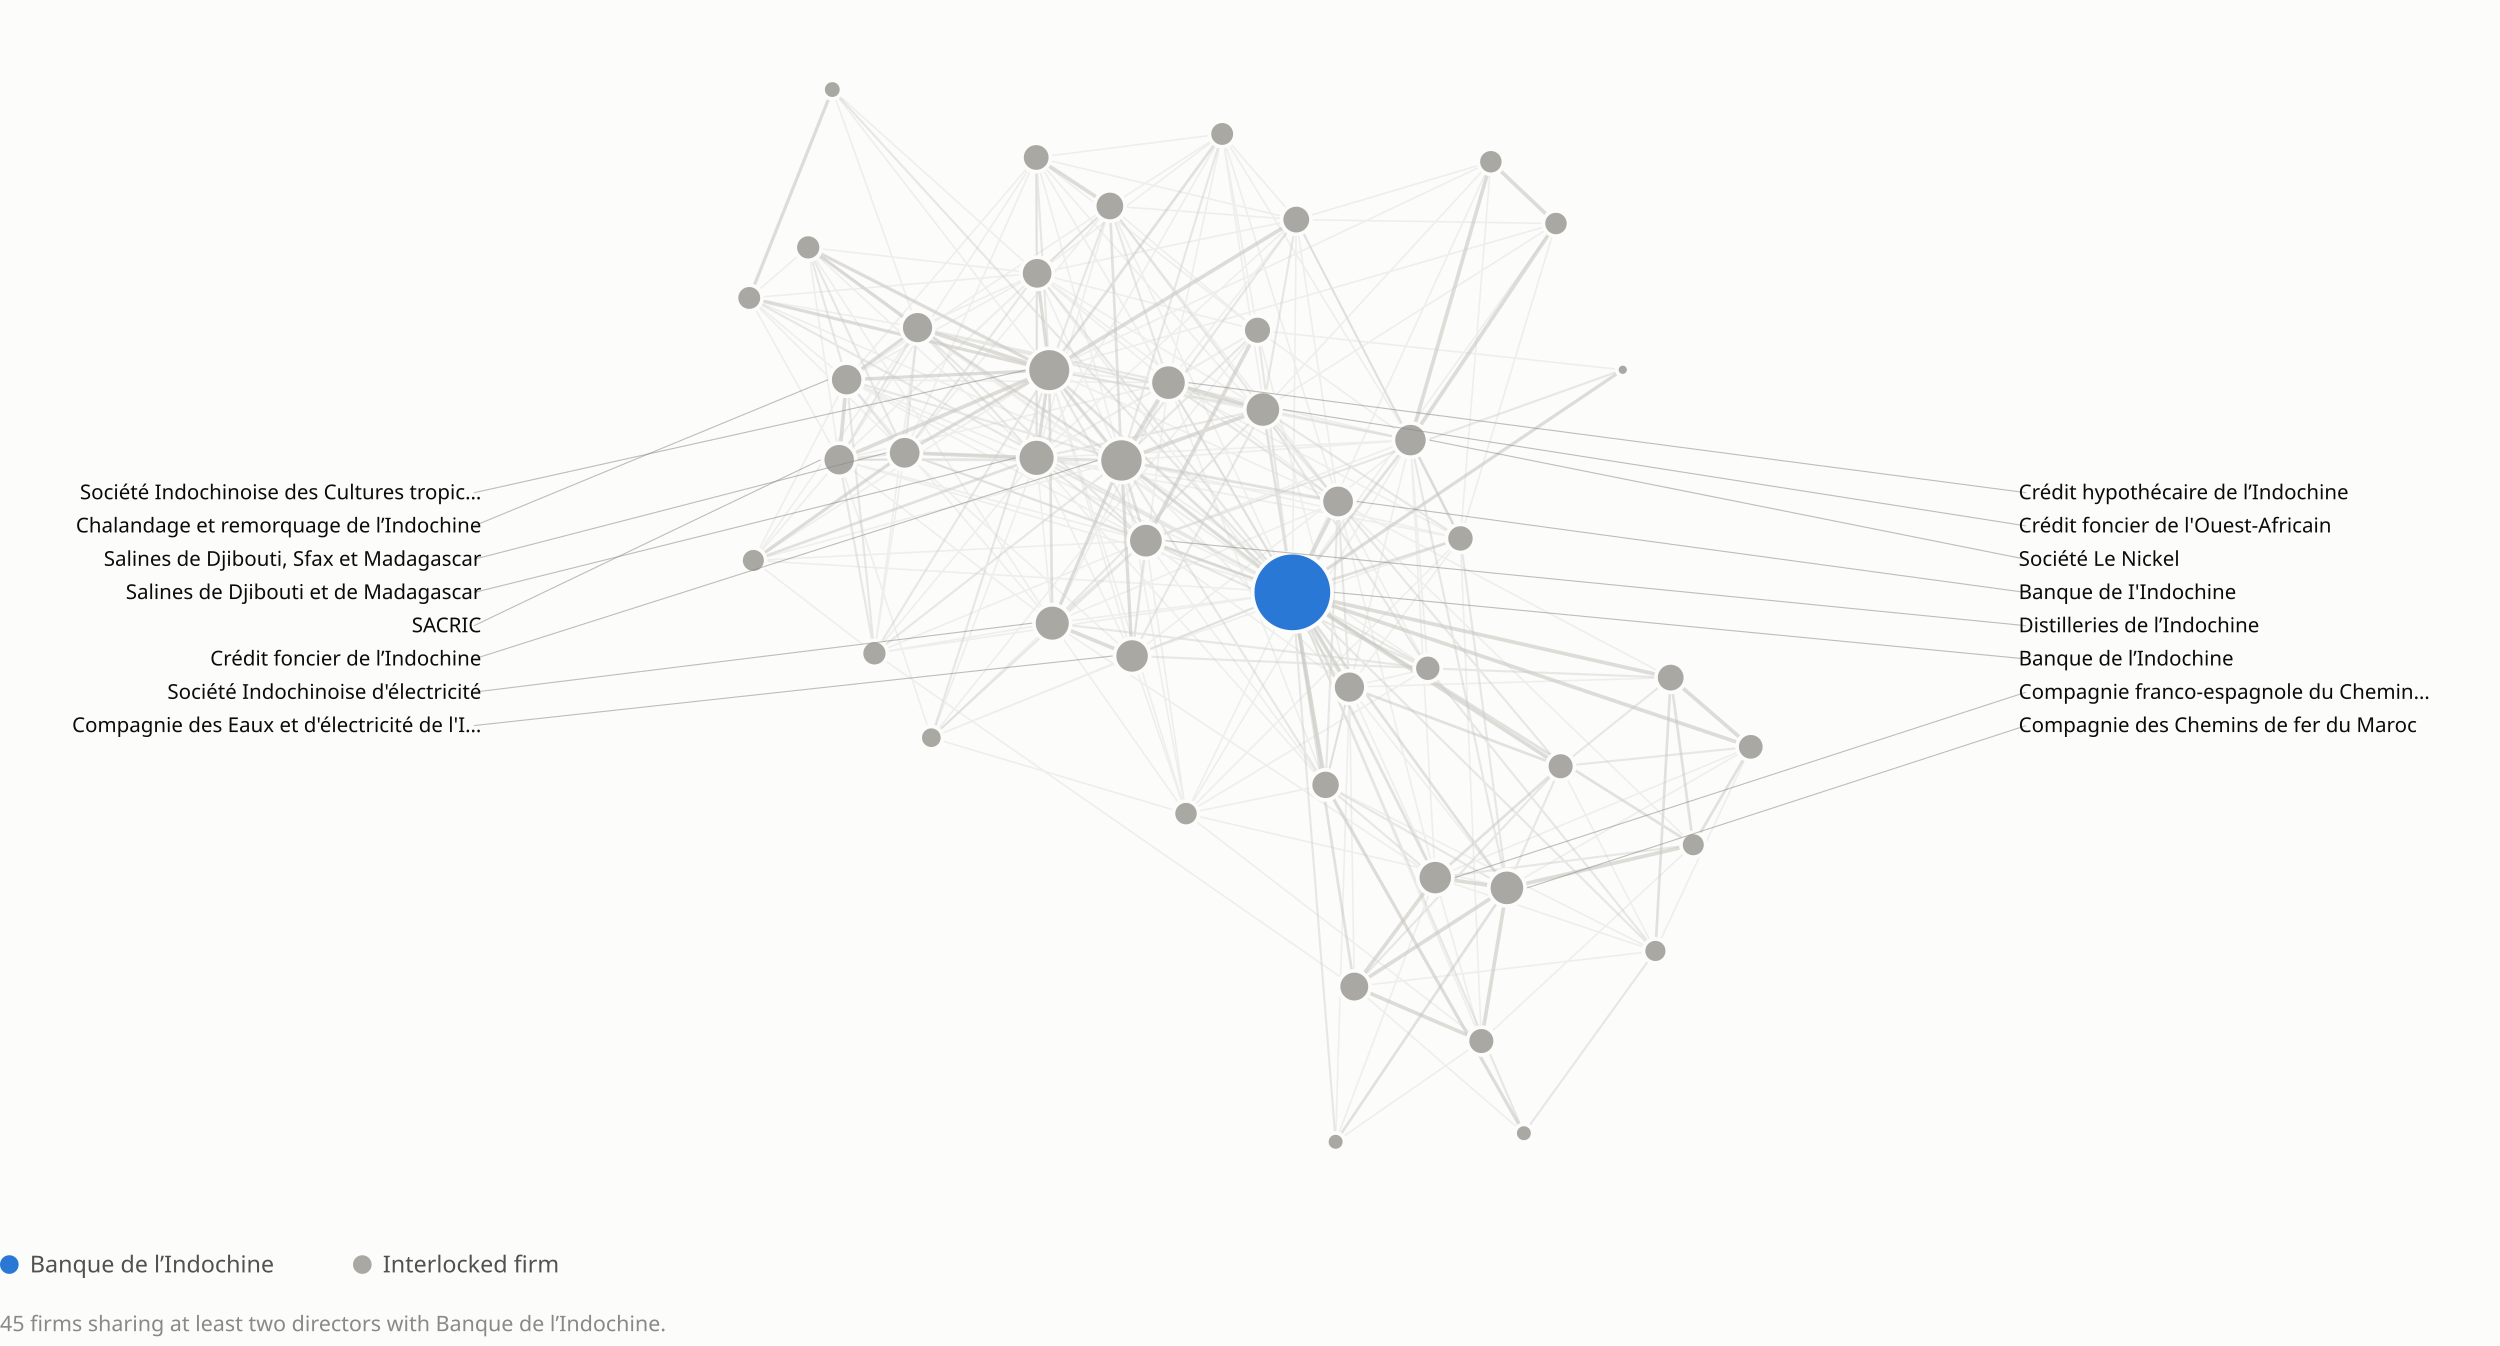
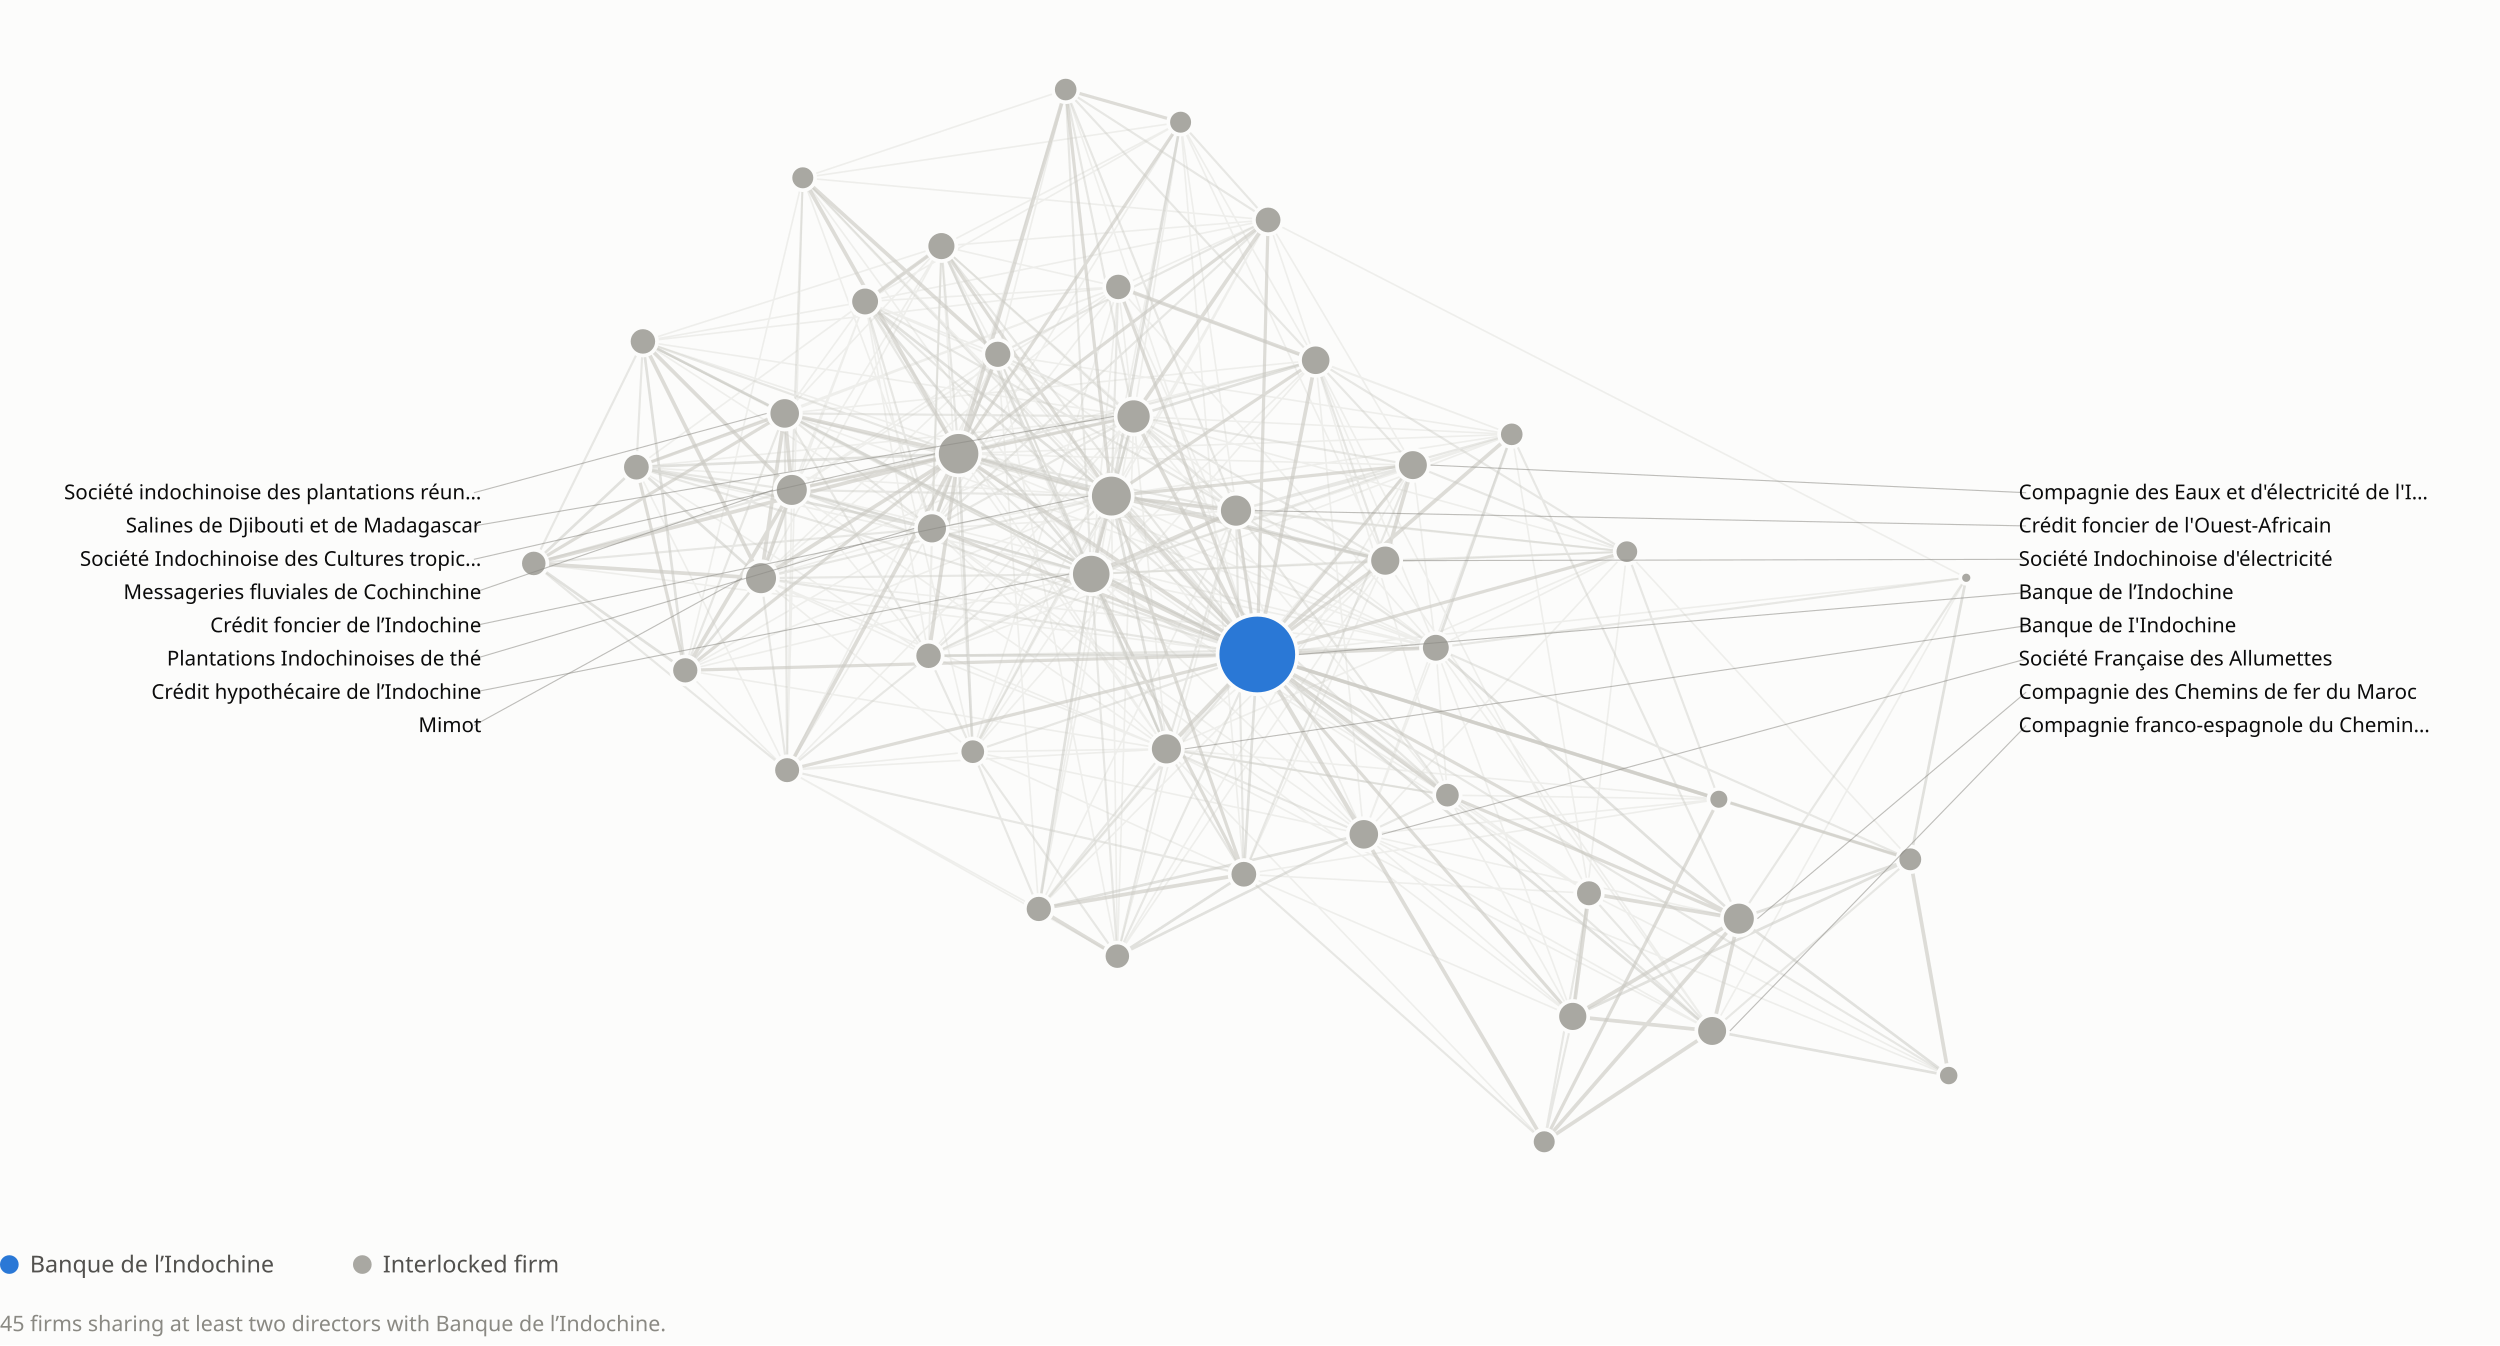
<svg xmlns="http://www.w3.org/2000/svg" viewBox="0 0 1340 721" width="1340" height="721" role="img" aria-label="Interlock neighbourhood of Banque de l’Indochine">
  <rect width="1340" height="721" fill="#fcfcfb" />
  <g stroke="#c9c8c2" fill="none">
-     <path d="M756.0 235.9L799.1 86.7M756.0 235.9L834.0 119.8M807.7 475.9L769.3 470.4M807.7 475.9L794.0 558.0M807.7 475.9L725.9 528.8M807.7 475.9L907.6 452.8M555.6 245.4L484.9 242.7M491.8 175.6L562.4 198.4M895.5 363.2L938.4 400.3M895.5 363.2L692.7 317.5M723.3 368.3L692.7 317.5M626.3 205.1L601.1 246.8M626.3 205.1L676.9 219.5M606.8 351.6L564.0 334.0M710.5 420.7L692.7 317.5M562.4 198.4L694.8 117.7M562.4 198.4L449.8 246.4M453.8 203.5L449.8 246.4M555.4 84.4L594.9 110.4M836.5 410.7L692.7 317.5M725.9 528.8L769.3 470.4M725.9 528.8L794.0 558.0M614.2 289.8L674.0 177.0M601.1 246.8L676.9 219.5M717.2 268.8L692.7 317.5M692.7 317.5L938.4 400.3M834.0 119.8L799.1 86.7" stroke-width="2.00" stroke-opacity="0.620" />
-     <path d="M756.0 235.9L782.8 288.6M756.0 235.9L692.7 317.5M887.3 509.7L895.5 363.2M403.8 300.4L555.6 245.4M807.7 475.9L715.9 612.0M807.7 475.9L692.7 317.5M491.8 175.6L601.1 246.8M895.5 363.2L907.6 452.8M723.3 368.3L836.5 410.7M562.4 198.4L692.7 317.5M562.4 198.4L564.0 334.0M562.4 198.4L655.1 71.8M836.5 410.7L769.3 470.4M725.9 528.8L692.7 317.5M769.3 470.4L692.7 317.5M614.2 289.8L692.7 317.5M614.2 289.8L601.1 246.8M601.1 246.8L594.9 110.4M601.1 246.8L717.2 268.8M782.8 288.6L692.7 317.5M692.7 317.5L907.6 452.8M938.4 400.3L907.6 452.8" stroke-width="1.44" stroke-opacity="0.520" />
-     <path d="M756.0 235.9L807.7 475.9M756.0 235.9L676.9 219.5M756.0 235.9L694.8 117.7M887.3 509.7L692.7 317.5M887.3 509.7L816.8 607.4M887.3 509.7L765.3 358.2M807.7 475.9L710.5 420.7M807.7 475.9L836.5 410.7M807.7 475.9L782.8 288.6M555.6 245.4L692.7 317.5M555.6 245.4L601.1 246.8M555.6 245.4L614.2 289.8M555.6 245.4L491.8 175.6M555.6 245.4L676.9 219.5M555.6 245.4L555.9 146.5M491.8 175.6L614.2 289.8M491.8 175.6L449.8 246.4M491.8 175.6L484.9 242.7M491.8 175.6L676.9 219.5M491.8 175.6L626.3 205.1M895.5 363.2L765.3 358.2M895.5 363.2L836.5 410.7M723.3 368.3L710.5 420.7M723.3 368.3L717.2 268.8M446.1 48.0L692.7 317.5M816.8 607.4L692.7 317.5M626.3 205.1L692.7 317.5M626.3 205.1L594.9 110.4M626.3 205.1L717.2 268.8M606.8 351.6L692.7 317.5M606.8 351.6L614.2 289.8M606.8 351.6L765.3 358.2M606.8 351.6L676.9 219.5M765.3 358.2L692.7 317.5M765.3 358.2L676.9 219.5M765.3 358.2L614.2 289.8M765.3 358.2L564.0 334.0M715.9 612.0L692.7 317.5M433.2 132.6L453.8 203.5M433.2 132.6L484.9 242.7M869.8 198.2L614.2 289.8M710.5 420.7L717.2 268.8M710.5 420.7L769.3 470.4M710.5 420.7L601.1 246.8M484.9 242.7L692.7 317.5M484.9 242.7L453.8 203.5M484.9 242.7L449.8 246.4M484.9 242.7L555.9 146.5M562.4 198.4L468.7 350.2M562.4 198.4L614.2 289.8M562.4 198.4L499.2 395.4M562.4 198.4L676.9 219.5M562.4 198.4L555.4 84.4M562.4 198.4L594.9 110.4M453.8 203.5L468.7 350.2M453.8 203.5L601.1 246.8M555.4 84.4L555.9 146.5M836.5 410.7L725.9 528.8M836.5 410.7L717.2 268.8M836.5 410.7L938.4 400.3M769.3 470.4L907.6 452.8M614.2 289.8L499.2 395.4M614.2 289.8L564.0 334.0M601.1 246.8L468.7 350.2M601.1 246.8L449.8 246.4M601.1 246.8L674.0 177.0M601.1 246.8L694.8 117.7M601.1 246.8L655.1 71.8M782.8 288.6L676.9 219.5M717.2 268.8L676.9 219.5M694.8 117.7L676.9 219.5M555.9 146.5L692.7 317.5M555.9 146.5L594.9 110.4M692.7 317.5L401.6 159.7M692.7 317.5L676.9 219.5M692.7 317.5L674.0 177.0M594.9 110.4L676.9 219.5M564.0 334.0L676.9 219.5M468.7 350.2L449.8 246.4" stroke-width="1.16" stroke-opacity="0.400" />
-     <path d="M756.0 235.9L769.3 470.4M756.0 235.9L723.3 368.3M756.0 235.9L710.5 420.7M756.0 235.9L601.1 246.8M756.0 235.9L626.3 205.1M756.0 235.9L765.3 358.2M756.0 235.9L614.2 289.8M756.0 235.9L606.8 351.6M756.0 235.9L562.4 198.4M756.0 235.9L555.6 245.4M756.0 235.9L635.7 436.1M756.0 235.9L674.0 177.0M756.0 235.9L655.1 71.8M887.3 509.7L725.9 528.8M887.3 509.7L836.5 410.7M887.3 509.7L769.3 470.4M887.3 509.7L938.4 400.3M887.3 509.7L710.5 420.7M403.8 300.4L692.7 317.5M403.8 300.4L468.7 350.2M403.8 300.4L453.8 203.5M403.8 300.4L601.1 246.8M403.8 300.4L614.2 289.8M403.8 300.4L562.4 198.4M403.8 300.4L449.8 246.4M403.8 300.4L491.8 175.6M807.7 475.9L635.7 436.1M807.7 475.9L723.3 368.3M807.7 475.9L938.4 400.3M555.6 245.4L468.7 350.2M555.6 245.4L453.8 203.5M555.6 245.4L710.5 420.7M555.6 245.4L606.8 351.6M555.6 245.4L499.2 395.4M555.6 245.4L564.0 334.0M555.6 245.4L449.8 246.4M555.6 245.4L433.2 132.6M555.6 245.4L782.8 288.6M555.6 245.4L694.8 117.7M555.6 245.4L717.2 268.8M555.6 245.4L626.3 205.1M555.6 245.4L555.4 84.4M555.6 245.4L594.9 110.4M555.6 245.4L674.0 177.0M555.6 245.4L655.1 71.8M491.8 175.6L692.7 317.5M491.8 175.6L446.1 48.0M491.8 175.6L401.6 159.7M491.8 175.6L468.7 350.2M491.8 175.6L555.9 146.5M895.5 363.2L723.3 368.3M895.5 363.2L717.2 268.8M723.3 368.3L782.8 288.6M723.3 368.3L601.1 246.8M723.3 368.3L626.3 205.1M723.3 368.3L765.3 358.2M723.3 368.3L769.3 470.4M723.3 368.3L725.9 528.8M723.3 368.3L555.9 146.5M723.3 368.3L715.9 612.0M723.3 368.3L674.0 177.0M723.3 368.3L614.2 289.8M446.1 48.0L562.4 198.4M446.1 48.0L555.9 146.5M816.8 607.4L725.9 528.8M626.3 205.1L782.8 288.6M626.3 205.1L710.5 420.7M626.3 205.1L453.8 203.5M626.3 205.1L562.4 198.4M626.3 205.1L449.8 246.4M626.3 205.1L555.4 84.4M626.3 205.1L674.0 177.0M626.3 205.1L694.8 117.7M626.3 205.1L655.1 71.8M626.3 205.1L555.9 146.5M626.3 205.1L606.8 351.6M626.3 205.1L564.0 334.0M606.8 351.6L499.2 395.4M606.8 351.6L562.4 198.4M606.8 351.6L484.9 242.7M606.8 351.6L782.8 288.6M606.8 351.6L635.7 436.1M765.3 358.2L717.2 268.8M765.3 358.2L635.7 436.1M765.3 358.2L601.1 246.8M715.9 612.0L794.0 558.0M715.9 612.0L769.3 470.4M433.2 132.6L692.7 317.5M433.2 132.6L401.6 159.7M433.2 132.6L564.0 334.0M433.2 132.6L449.8 246.4M433.2 132.6L555.9 146.5M869.8 198.2L674.0 177.0M710.5 420.7L635.7 436.1M710.5 420.7L614.2 289.8M710.5 420.7L676.9 219.5M484.9 242.7L401.6 159.7M484.9 242.7L468.7 350.2M484.9 242.7L601.1 246.8M484.9 242.7L614.2 289.8M484.9 242.7L555.4 84.4M484.9 242.7L594.9 110.4M562.4 198.4L799.1 86.7M562.4 198.4L834.0 119.8M562.4 198.4L635.7 436.1M562.4 198.4L717.2 268.8M453.8 203.5L692.7 317.5M453.8 203.5L401.6 159.7M453.8 203.5L614.2 289.8M453.8 203.5L564.0 334.0M453.8 203.5L555.4 84.4M453.8 203.5L594.9 110.4M453.8 203.5L555.9 146.5M555.4 84.4L449.8 246.4M555.4 84.4L717.2 268.8M555.4 84.4L601.1 246.8M555.4 84.4L674.0 177.0M555.4 84.4L694.8 117.7M555.4 84.4L655.1 71.8M555.4 84.4L692.7 317.5M725.9 528.8L468.7 350.2M769.3 470.4L794.0 558.0M769.3 470.4L717.2 268.8M769.3 470.4L564.0 334.0M769.3 470.4L938.4 400.3M614.2 289.8L468.7 350.2M614.2 289.8L449.8 246.4M614.2 289.8L635.7 436.1M601.1 246.8L401.6 159.7M601.1 246.8L782.8 288.6M601.1 246.8L555.9 146.5M601.1 246.8L635.7 436.1M782.8 288.6L794.0 558.0M782.8 288.6L799.1 86.7M782.8 288.6L834.0 119.8M782.8 288.6L694.8 117.7M782.8 288.6L635.7 436.1M717.2 268.8L907.6 452.8M717.2 268.8L555.9 146.5M717.2 268.8L594.9 110.4M717.2 268.8L694.8 117.7M717.2 268.8L655.1 71.8M717.2 268.8L564.0 334.0M694.8 117.7L692.7 317.5M694.8 117.7L799.1 86.7M694.8 117.7L834.0 119.8M694.8 117.7L594.9 110.4M694.8 117.7L655.1 71.8M694.8 117.7L555.9 146.5M655.1 71.8L594.9 110.4M655.1 71.8L674.0 177.0M655.1 71.8L555.9 146.5M655.1 71.8L692.7 317.5M555.9 146.5L401.6 159.7M555.9 146.5L449.8 246.4M555.9 146.5L676.9 219.5M555.9 146.5L674.0 177.0M692.7 317.5L468.7 350.2M692.7 317.5L499.2 395.4M692.7 317.5L564.0 334.0M692.7 317.5L449.8 246.4M692.7 317.5L799.1 86.7M692.7 317.5L834.0 119.8M692.7 317.5L794.0 558.0M692.7 317.5L635.7 436.1M692.7 317.5L594.9 110.4M594.9 110.4L449.8 246.4M594.9 110.4L674.0 177.0M635.7 436.1L794.0 558.0M635.7 436.1L499.2 395.4M635.7 436.1L564.0 334.0M564.0 334.0L468.7 350.2M564.0 334.0L499.2 395.4M564.0 334.0L449.8 246.4M794.0 558.0L907.6 452.8M834.0 119.8L676.9 219.5M401.6 159.7L449.8 246.4M799.1 86.7L676.9 219.5M499.2 395.4L449.8 246.4M499.2 395.4L674.0 177.0" stroke-width="0.88" stroke-opacity="0.280" />
-     <path d="M403.8 300.4L484.9 242.7M555.6 245.4L562.4 198.4M491.8 175.6L453.8 203.5M491.8 175.6L433.2 132.6M446.1 48.0L401.6 159.7M816.8 607.4L710.5 420.7M606.8 351.6L601.1 246.8M433.2 132.6L562.4 198.4M869.8 198.2L692.7 317.5M484.9 242.7L562.4 198.4M562.4 198.4L401.6 159.7M562.4 198.4L453.8 203.5M562.4 198.4L601.1 246.8M562.4 198.4L555.9 146.5M601.1 246.8L692.7 317.5M601.1 246.8L564.0 334.0" stroke-width="1.72" stroke-opacity="0.620" />
+     <path d="M666.7 468.6L843.0 544.8M666.7 468.6L851.7 478.8M666.7 468.6L742.5 300.5M666.7 468.6L632.8 65.5M666.7 468.6L921.3 428.4M666.7 468.6L521.4 402.9M521.4 402.9L463.7 161.6M521.4 402.9L731.0 447.2M521.4 402.9L421.9 412.8M521.4 402.9L679.7 117.9M521.4 402.9L584.9 307.7M521.4 402.9L599.4 153.8M521.4 402.9L625.2 401.4M521.4 402.9L607.6 223.2M521.4 402.9L504.6 131.9M521.4 402.9L705.2 193.1M521.4 402.9L407.9 309.9M463.7 161.6L534.8 189.9M463.7 161.6L632.8 65.5M463.7 161.6L679.7 117.9M463.7 161.6L625.2 401.4M463.7 161.6L599.4 153.8M463.7 161.6L497.7 351.5M463.7 161.6L420.6 221.6M463.7 161.6L344.6 183.0M463.7 161.6L424.4 262.6M463.7 161.6L407.9 309.9M463.7 161.6L341.1 250.4M463.7 161.6L607.6 223.2M513.8 243.2L851.7 478.8M513.8 243.2L769.6 347.2M513.8 243.2L757.3 249.3M513.8 243.2L810.3 232.8M513.8 243.2L625.2 401.4M679.7 117.9L595.7 265.9M679.7 117.9L757.3 249.3M679.7 117.9L430.3 95.3M679.7 117.9L705.2 193.1M679.7 117.9L1053.9 309.7M679.7 117.9L504.6 131.9M679.7 117.9L599.4 153.8M584.9 307.7L851.7 478.8M584.9 307.7L769.6 347.2M584.9 307.7L367.3 359.3M584.9 307.7L731.0 447.2M584.9 307.7L872.0 295.7M584.9 307.7L341.1 250.4M584.9 307.7L632.8 65.5M584.9 307.7L810.3 232.8M584.9 307.7L775.8 426.2M584.9 307.7L534.8 189.9M584.9 307.7L599.4 153.8M584.9 307.7L497.7 351.5M584.9 307.7L344.6 183.0M584.9 307.7L499.5 283.2M584.9 307.7L705.2 193.1M584.9 307.7L430.3 95.3M917.7 552.6L769.6 347.2M917.7 552.6L731.0 447.2M917.7 552.6L742.5 300.5M917.7 552.6L1053.9 309.7M917.7 552.6L625.2 401.4M843.0 544.8L775.8 426.2M843.0 544.8L769.6 347.2M843.0 544.8L731.0 447.2M843.0 544.8L872.0 295.7M843.0 544.8L499.5 283.2M571.2 48.0L673.9 350.8M571.2 48.0L430.3 95.3M571.2 48.0L534.8 189.9M571.2 48.0L499.5 283.2M872.0 295.7L769.6 347.2M872.0 295.7L595.7 265.9M872.0 295.7L731.0 447.2M872.0 295.7L625.2 401.4M872.0 295.7L1023.9 460.6M872.0 295.7L607.6 223.2M827.7 612.0L625.2 401.4M344.6 183.0L595.7 265.9M344.6 183.0L499.5 283.2M344.6 183.0L599.4 153.8M344.6 183.0L504.6 131.9M344.6 183.0L607.6 223.2M1053.9 309.7L673.9 350.8M775.8 426.2L769.6 347.2M775.8 426.2L367.3 359.3M775.8 426.2L705.2 193.1M775.8 426.2L607.6 223.2M775.8 426.2L921.3 428.4M673.9 350.8L851.7 478.8M673.9 350.8L632.8 65.5M673.9 350.8L286.1 302.0M504.6 131.9L420.6 221.6M504.6 131.9L341.1 250.4M504.6 131.9L632.8 65.5M504.6 131.9L497.7 351.5M504.6 131.9L599.4 153.8M504.6 131.9L534.8 189.9M504.6 131.9L625.2 401.4M504.6 131.9L424.4 262.6M504.6 131.9L407.9 309.9M504.6 131.9L607.6 223.2M851.7 478.8L1044.5 576.5M851.7 478.8L810.3 232.8M851.7 478.8L705.2 193.1M742.5 300.5L632.8 65.5M742.5 300.5L625.2 401.4M742.5 300.5L556.8 487.2M742.5 300.5L598.9 512.5M769.6 347.2L731.0 447.2M769.6 347.2L595.7 265.9M769.6 347.2L705.2 193.1M769.6 347.2L757.3 249.3M769.6 347.2L607.6 223.2M769.6 347.2L599.4 153.8M769.6 347.2L420.6 221.6M769.6 347.2L424.4 262.6M769.6 347.2L407.9 309.9M407.9 309.9L499.5 283.2M407.9 309.9L497.7 351.5M407.9 309.9L599.4 153.8M407.9 309.9L625.2 401.4M407.9 309.9L534.8 189.9M407.9 309.9L607.6 223.2M424.4 262.6L421.9 412.8M424.4 262.6L499.5 283.2M424.4 262.6L497.7 351.5M424.4 262.6L599.4 153.8M424.4 262.6L625.2 401.4M424.4 262.6L534.8 189.9M424.4 262.6L607.6 223.2M424.4 262.6L705.2 193.1M810.3 232.8L595.7 265.9M810.3 232.8L731.0 447.2M810.3 232.8L757.3 249.3M810.3 232.8L497.7 351.5M810.3 232.8L599.4 153.8M810.3 232.8L534.8 189.9M810.3 232.8L705.2 193.1M810.3 232.8L607.6 223.2M367.3 359.3L421.9 412.8M367.3 359.3L499.5 283.2M367.3 359.3L595.7 265.9M367.3 359.3L430.3 95.3M421.9 412.8L625.2 401.4M421.9 412.8L534.8 189.9M421.9 412.8L556.8 487.2M421.9 412.8L341.1 250.4M421.9 412.8L499.5 283.2M421.9 412.8L607.6 223.2M421.9 412.8L598.9 512.5M421.9 412.8L430.3 95.3M534.8 189.9L595.7 265.9M534.8 189.9L662.5 273.7M534.8 189.9L556.8 487.2M534.8 189.9L598.9 512.5M1044.5 576.5L731.0 447.2M420.6 221.6L599.4 153.8M420.6 221.6L705.2 193.1M499.5 283.2L595.7 265.9M499.5 283.2L731.0 447.2M499.5 283.2L632.8 65.5M499.5 283.2L625.2 401.4M499.5 283.2L430.3 95.3M499.5 283.2L662.5 273.7M499.5 283.2L599.4 153.8M499.5 283.2L497.7 351.5M556.8 487.2L595.7 265.9M556.8 487.2L757.3 249.3M556.8 487.2L662.5 273.7M556.8 487.2L607.6 223.2M921.3 428.4L731.0 447.2M921.3 428.4L625.2 401.4M625.2 401.4L497.7 351.5M625.2 401.4L607.6 223.2M932.0 492.4L731.0 447.2M341.1 250.4L595.7 265.9M341.1 250.4L599.4 153.8M341.1 250.4L497.7 351.5M341.1 250.4L607.6 223.2M662.5 273.7L598.9 512.5M705.2 193.1L731.0 447.2M705.2 193.1L632.8 65.5M595.7 265.9L430.3 95.3M595.7 265.9L731.0 447.2M595.7 265.9L598.9 512.5M598.9 512.5L757.3 249.3M598.9 512.5L607.6 223.2M731.0 447.2L599.4 153.8M607.6 223.2L632.8 65.5M607.6 223.2L497.7 351.5M607.6 223.2L599.4 153.8M430.3 95.3L632.8 65.5" stroke-width="0.88" stroke-opacity="0.280" />
+     <path d="M666.7 468.6L595.7 265.9M666.7 468.6L584.9 307.7M513.8 243.2L367.3 359.3M513.8 243.2L595.7 265.9M513.8 243.2L632.8 65.5M513.8 243.2L607.6 223.2M513.8 243.2L679.7 117.9M513.8 243.2L499.5 283.2M513.8 243.2L424.4 262.6M679.7 117.9L673.9 350.8M843.0 544.8L673.9 350.8M571.2 48.0L595.7 265.9M571.2 48.0L632.8 65.5M872.0 295.7L673.9 350.8M827.7 612.0L921.3 428.4M1023.9 460.6L673.9 350.8M775.8 426.2L932.0 492.4M673.9 350.8L367.3 359.3M673.9 350.8L932.0 492.4M673.9 350.8L757.3 249.3M673.9 350.8L742.5 300.5M673.9 350.8L662.5 273.7M673.9 350.8L499.5 283.2M673.9 350.8L421.9 412.8M673.9 350.8L599.4 153.8M504.6 131.9L595.7 265.9M742.5 300.5L595.7 265.9M367.3 359.3L341.1 250.4M420.6 221.6L341.1 250.4M420.6 221.6L286.1 302.0M705.2 193.1L595.7 265.9M595.7 265.9L757.3 249.3" stroke-width="1.72" stroke-opacity="0.620" />
+     <path d="M666.7 468.6L673.9 350.8M666.7 468.6L598.9 512.5M521.4 402.9L513.8 243.2M463.7 161.6L595.7 265.9M463.7 161.6L584.9 307.7M513.8 243.2L742.5 300.5M513.8 243.2L341.1 250.4M584.9 307.7L504.6 131.9M584.9 307.7L625.2 401.4M584.9 307.7L556.8 487.2M584.9 307.7L424.4 262.6M917.7 552.6L673.9 350.8M917.7 552.6L1044.5 576.5M843.0 544.8L1023.9 460.6M344.6 183.0L367.3 359.3M344.6 183.0L420.6 221.6M1053.9 309.7L1023.9 460.6M1023.9 460.6L932.0 492.4M673.9 350.8L497.7 351.5M673.9 350.8L420.6 221.6M769.6 347.2L932.0 492.4M769.6 347.2L810.3 232.8M407.9 309.9L367.3 359.3M407.9 309.9L341.1 250.4M367.3 359.3L286.1 302.0M1044.5 576.5L932.0 492.4M499.5 283.2L341.1 250.4M556.8 487.2L731.0 447.2M625.2 401.4L595.7 265.9M341.1 250.4L286.1 302.0M705.2 193.1L607.6 223.2M595.7 265.9L632.8 65.5M595.7 265.9L607.6 223.2M598.9 512.5L731.0 447.2" stroke-width="1.44" stroke-opacity="0.520" />
+     <path d="M666.7 468.6L421.9 412.8M666.7 468.6L757.3 249.3M666.7 468.6L827.7 612.0M666.7 468.6L662.5 273.7M666.7 468.6L625.2 401.4M521.4 402.9L595.7 265.9M521.4 402.9L673.9 350.8M521.4 402.9L497.7 351.5M521.4 402.9L556.8 487.2M521.4 402.9L598.9 512.5M463.7 161.6L662.5 273.7M463.7 161.6L513.8 243.2M463.7 161.6L499.5 283.2M463.7 161.6L673.9 350.8M513.8 243.2L705.2 193.1M513.8 243.2L662.5 273.7M513.8 243.2L584.9 307.7M513.8 243.2L504.6 131.9M513.8 243.2L344.6 183.0M679.7 117.9L632.8 65.5M679.7 117.9L571.2 48.0M679.7 117.9L534.8 189.9M679.7 117.9L499.5 283.2M584.9 307.7L742.5 300.5M584.9 307.7L420.6 221.6M584.9 307.7L757.3 249.3M584.9 307.7L571.2 48.0M584.9 307.7L407.9 309.9M584.9 307.7L607.6 223.2M584.9 307.7L598.9 512.5M917.7 552.6L851.7 478.8M917.7 552.6L775.8 426.2M917.7 552.6L1023.9 460.6M843.0 544.8L827.7 612.0M571.2 48.0L705.2 193.1M571.2 48.0L607.6 223.2M571.2 48.0L662.5 273.7M872.0 295.7L921.3 428.4M872.0 295.7L662.5 273.7M872.0 295.7L705.2 193.1M872.0 295.7L757.3 249.3M872.0 295.7L742.5 300.5M827.7 612.0L851.7 478.8M344.6 183.0L673.9 350.8M344.6 183.0L341.1 250.4M344.6 183.0L286.1 302.0M1053.9 309.7L769.6 347.2M1053.9 309.7L932.0 492.4M1023.9 460.6L769.6 347.2M1023.9 460.6L921.3 428.4M775.8 426.2L595.7 265.9M775.8 426.2L731.0 447.2M775.8 426.2L625.2 401.4M775.8 426.2L662.5 273.7M673.9 350.8L430.3 95.3M673.9 350.8L534.8 189.9M673.9 350.8L504.6 131.9M673.9 350.8L556.8 487.2M673.9 350.8L424.4 262.6M673.9 350.8L407.9 309.9M673.9 350.8L341.1 250.4M673.9 350.8L598.9 512.5M673.9 350.8L1044.5 576.5M504.6 131.9L499.5 283.2M504.6 131.9L662.5 273.7M742.5 300.5L705.2 193.1M742.5 300.5L607.6 223.2M742.5 300.5L662.5 273.7M769.6 347.2L662.5 273.7M769.6 347.2L497.7 351.5M407.9 309.9L595.7 265.9M407.9 309.9L421.9 412.8M424.4 262.6L595.7 265.9M424.4 262.6L341.1 250.4M424.4 262.6L286.1 302.0M424.4 262.6L430.3 95.3M810.3 232.8L932.0 492.4M810.3 232.8L662.5 273.7M367.3 359.3L420.6 221.6M421.9 412.8L497.7 351.5M421.9 412.8L420.6 221.6M421.9 412.8L286.1 302.0M534.8 189.9L499.5 283.2M534.8 189.9L607.6 223.2M534.8 189.9L625.2 401.4M420.6 221.6L595.7 265.9M420.6 221.6L497.7 351.5M420.6 221.6L499.5 283.2M420.6 221.6L607.6 223.2M499.5 283.2L607.6 223.2M499.5 283.2L286.1 302.0M556.8 487.2L625.2 401.4M625.2 401.4L731.0 447.2M625.2 401.4L662.5 273.7M625.2 401.4L598.9 512.5M662.5 273.7L757.3 249.3M662.5 273.7L497.7 351.5M662.5 273.7L607.6 223.2M705.2 193.1L757.3 249.3M595.7 265.9L599.4 153.8M595.7 265.9L497.7 351.5M607.6 223.2L757.3 249.3" stroke-width="1.16" stroke-opacity="0.400" />
+     <path d="M666.7 468.6L556.8 487.2M463.7 161.6L504.6 131.9M513.8 243.2L286.1 302.0M513.8 243.2L407.9 309.9M513.8 243.2L430.3 95.3M513.8 243.2L497.7 351.5M513.8 243.2L534.8 189.9M513.8 243.2L673.9 350.8M513.8 243.2L571.2 48.0M513.8 243.2L421.9 412.8M513.8 243.2L420.6 221.6M679.7 117.9L607.6 223.2M584.9 307.7L595.7 265.9M584.9 307.7L673.9 350.8M584.9 307.7L662.5 273.7M917.7 552.6L843.0 544.8M917.7 552.6L932.0 492.4M917.7 552.6L827.7 612.0M843.0 544.8L851.7 478.8M843.0 544.8L932.0 492.4M827.7 612.0L932.0 492.4M827.7 612.0L673.9 350.8M344.6 183.0L424.4 262.6M344.6 183.0L407.9 309.9M1023.9 460.6L1044.5 576.5M775.8 426.2L673.9 350.8M673.9 350.8L769.6 347.2M673.9 350.8L595.7 265.9M673.9 350.8L731.0 447.2M673.9 350.8L625.2 401.4M673.9 350.8L810.3 232.8M673.9 350.8L921.3 428.4M673.9 350.8L705.2 193.1M673.9 350.8L607.6 223.2M851.7 478.8L932.0 492.4M742.5 300.5L757.3 249.3M407.9 309.9L420.6 221.6M407.9 309.9L424.4 262.6M407.9 309.9L286.1 302.0M424.4 262.6L367.3 359.3M424.4 262.6L420.6 221.6M534.8 189.9L430.3 95.3M556.8 487.2L598.9 512.5M662.5 273.7L595.7 265.9M705.2 193.1L599.4 153.8" stroke-width="2.00" stroke-opacity="0.620" />
  </g>
  <g>
-     <circle class="nd" data-id="nickel" cx="756.0" cy="235.9" r="9.17" fill="#a9a8a2" stroke="#fcfcfb" stroke-width="2" />
-     <circle class="nd" data-id="comptoirnationalescompteparis" cx="887.3" cy="509.7" r="6.41" fill="#a9a8a2" stroke="#fcfcfb" stroke-width="2" />
-     <circle class="nd" data-id="salinesdjibouti" cx="403.8" cy="300.4" r="6.64" fill="#a9a8a2" stroke="#fcfcfb" stroke-width="2" />
-     <circle class="nd" data-id="cheminsfermaroc" cx="807.7" cy="475.9" r="9.73" fill="#a9a8a2" stroke="#fcfcfb" stroke-width="2" />
-     <circle class="nd" data-id="salinesdjiboutimadagascar" cx="555.6" cy="245.4" r="10.15" fill="#a9a8a2" stroke="#fcfcfb" stroke-width="2" />
-     <circle class="nd" data-id="sucreriesraffineriesindochine" cx="491.8" cy="175.6" r="8.82" fill="#a9a8a2" stroke="#fcfcfb" stroke-width="2" />
-     <circle class="nd" data-id="banquealgerie" cx="895.5" cy="363.2" r="7.91" fill="#a9a8a2" stroke="#fcfcfb" stroke-width="2" />
-     <circle class="nd" data-id="allumettes" cx="723.3" cy="368.3" r="8.82" fill="#a9a8a2" stroke="#fcfcfb" stroke-width="2" />
-     <circle class="nd" data-id="cambodge" cx="446.1" cy="48.0" r="4.98" fill="#a9a8a2" stroke="#fcfcfb" stroke-width="2" />
-     <circle class="nd" data-id="cheminsferindochineyunnan" cx="816.8" cy="607.4" r="4.74" fill="#a9a8a2" stroke="#fcfcfb" stroke-width="2" />
-     <circle class="nd" data-id="credithypothecaireindochine" cx="626.3" cy="205.1" r="9.73" fill="#a9a8a2" stroke="#fcfcfb" stroke-width="2" />
-     <circle class="nd" data-id="eauxelectriciteindochine" cx="606.8" cy="351.6" r="9.43" fill="#a9a8a2" stroke="#fcfcfb" stroke-width="2" />
-     <circle class="nd" data-id="creditcolonial" cx="765.3" cy="358.2" r="7.28" fill="#a9a8a2" stroke="#fcfcfb" stroke-width="2" />
-     <circle class="nd" data-id="navigationsudatlantique" cx="715.9" cy="612.0" r="4.74" fill="#a9a8a2" stroke="#fcfcfb" stroke-width="2" />
-     <circle class="nd" data-id="soieriesfducharne" cx="433.2" cy="132.6" r="6.97" fill="#a9a8a2" stroke="#fcfcfb" stroke-width="2" />
-     <circle class="nd" data-id="tabacsindochine" cx="869.8" cy="198.2" r="3.20" fill="#a9a8a2" stroke="#fcfcfb" stroke-width="2" />
-     <circle class="nd" data-id="cheminferfrancoethiopiendjiboutiaddisabeba" cx="710.5" cy="420.7" r="8.07" fill="#a9a8a2" stroke="#fcfcfb" stroke-width="2" />
-     <circle class="nd" data-id="salinesdjiboutisfaxmadagascar" cx="484.9" cy="242.7" r="8.96" fill="#a9a8a2" stroke="#fcfcfb" stroke-width="2" />
-     <circle class="nd" data-id="indochinoiseculturestropicales" cx="562.4" cy="198.4" r="11.73" fill="#a9a8a2" stroke="#fcfcfb" stroke-width="2" />
-     <circle class="nd" data-id="chalandageremorquageindochine" cx="453.8" cy="203.5" r="8.89" fill="#a9a8a2" stroke="#fcfcfb" stroke-width="2" />
-     <circle class="nd" data-id="creditmobilierindochinois" cx="555.4" cy="84.4" r="7.65" fill="#a9a8a2" stroke="#fcfcfb" stroke-width="2" />
-     <circle class="nd" data-id="creditfoncieregyptien" cx="836.5" cy="410.7" r="7.46" fill="#a9a8a2" stroke="#fcfcfb" stroke-width="2" />
-     <circle class="nd" data-id="maroc" cx="725.9" cy="528.8" r="8.46" fill="#a9a8a2" stroke="#fcfcfb" stroke-width="2" />
-     <circle class="nd" data-id="francoespagnolecheminfertangerfez" cx="769.3" cy="470.4" r="9.43" fill="#a9a8a2" stroke="#fcfcfb" stroke-width="2" />
-     <circle class="nd" data-id="distilleriesindochine" cx="614.2" cy="289.8" r="9.49" fill="#a9a8a2" stroke="#fcfcfb" stroke-width="2" />
-     <circle class="nd" data-id="creditfoncierindochine" cx="601.1" cy="246.8" r="11.82" fill="#a9a8a2" stroke="#fcfcfb" stroke-width="2" />
-     <circle class="nd" data-id="airfrance" cx="782.8" cy="288.6" r="7.56" fill="#a9a8a2" stroke="#fcfcfb" stroke-width="2" />
-     <circle class="nd" data-id="banqueiindochine" cx="717.2" cy="268.8" r="8.96" fill="#a9a8a2" stroke="#fcfcfb" stroke-width="2" />
-     <circle class="nd" data-id="indochinoiseplantationsheveas" cx="694.8" cy="117.7" r="7.91" fill="#a9a8a2" stroke="#fcfcfb" stroke-width="2" />
-     <circle class="nd" data-id="messageriesfluvialescochinchine" cx="655.1" cy="71.8" r="6.87" fill="#a9a8a2" stroke="#fcfcfb" stroke-width="2" />
-     <circle class="nd" data-id="plantationsindochinoises" cx="555.9" cy="146.5" r="8.68" fill="#a9a8a2" stroke="#fcfcfb" stroke-width="2" />
-     <circle class="nd" data-id="banqueindochine" cx="692.7" cy="317.5" r="21.30" fill="#2a78d6" stroke="#fcfcfb" stroke-width="2" />
-     <circle class="nd" data-id="creditmobilierindochinoisexploitationmonts" cx="594.9" cy="110.4" r="8.15" fill="#a9a8a2" stroke="#fcfcfb" stroke-width="2" />
-     <circle class="nd" data-id="tramwayseclairageelectriquesshanghai" cx="635.7" cy="436.1" r="6.76" fill="#a9a8a2" stroke="#fcfcfb" stroke-width="2" />
-     <circle class="nd" data-id="indochinoiseelectricite" cx="564.0" cy="334.0" r="9.85" fill="#a9a8a2" stroke="#fcfcfb" stroke-width="2" />
-     <circle class="nd" data-id="colonies" cx="794.0" cy="558.0" r="7.46" fill="#a9a8a2" stroke="#fcfcfb" stroke-width="2" />
-     <circle class="nd" data-id="camausportingclub" cx="834.0" cy="119.8" r="6.76" fill="#a9a8a2" stroke="#fcfcfb" stroke-width="2" />
-     <circle class="nd" data-id="banqueindustrielleafriquenord" cx="938.4" cy="400.3" r="7.37" fill="#a9a8a2" stroke="#fcfcfb" stroke-width="2" />
-     <circle class="nd" data-id="caoutchoucsindochine" cx="401.6" cy="159.7" r="6.87" fill="#a9a8a2" stroke="#fcfcfb" stroke-width="2" />
-     <circle class="nd" data-id="chalandage" cx="468.7" cy="350.2" r="6.97" fill="#a9a8a2" stroke="#fcfcfb" stroke-width="2" />
-     <circle class="nd" data-id="caledonickel" cx="799.1" cy="86.7" r="6.76" fill="#a9a8a2" stroke="#fcfcfb" stroke-width="2" />
-     <circle class="nd" data-id="creditfoncierouestafricain" cx="676.9" cy="219.5" r="9.73" fill="#a9a8a2" stroke="#fcfcfb" stroke-width="2" />
-     <circle class="nd" data-id="entreprisesdragagestravauxpublics" cx="499.2" cy="395.4" r="6.01" fill="#a9a8a2" stroke="#fcfcfb" stroke-width="2" />
-     <circle class="nd" data-id="sacric" cx="449.8" cy="246.4" r="8.89" fill="#a9a8a2" stroke="#fcfcfb" stroke-width="2" />
-     <circle class="nd" data-id="distilleriesiindochine" cx="674.0" cy="177.0" r="7.73" fill="#a9a8a2" stroke="#fcfcfb" stroke-width="2" />
-     <circle class="nd" data-id="banqueetatmaroc" cx="907.6" cy="452.8" r="6.64" fill="#a9a8a2" stroke="#fcfcfb" stroke-width="2" />
+     <circle class="nd" data-id="banquefrancochinoisecommerceindustrie" cx="666.7" cy="468.6" r="7.63" fill="#a9a8a2" stroke="#fcfcfb" stroke-width="2" />
+     <circle class="nd" data-id="unionelectriqueindochine" cx="521.4" cy="402.9" r="7.09" fill="#a9a8a2" stroke="#fcfcfb" stroke-width="2" />
+     <circle class="nd" data-id="creditmobilierindochinoisexploitationmonts" cx="463.7" cy="161.6" r="7.93" fill="#a9a8a2" stroke="#fcfcfb" stroke-width="2" />
+     <circle class="nd" data-id="indochinoiseculturestropicales" cx="513.8" cy="243.2" r="11.60" fill="#a9a8a2" stroke="#fcfcfb" stroke-width="2" />
+     <circle class="nd" data-id="salinesdjiboutisfaxmadagascar" cx="679.7" cy="117.9" r="7.63" fill="#a9a8a2" stroke="#fcfcfb" stroke-width="2" />
+     <circle class="nd" data-id="credithypothecaireindochine" cx="584.9" cy="307.7" r="10.80" fill="#a9a8a2" stroke="#fcfcfb" stroke-width="2" />
+     <circle class="nd" data-id="francoespagnolecheminfertangerfez" cx="917.7" cy="552.6" r="8.49" fill="#a9a8a2" stroke="#fcfcfb" stroke-width="2" />
+     <circle class="nd" data-id="maroc" cx="843.0" cy="544.8" r="8.28" fill="#a9a8a2" stroke="#fcfcfb" stroke-width="2" />
+     <circle class="nd" data-id="sucreriesraffineriesindochine" cx="571.2" cy="48.0" r="6.79" fill="#a9a8a2" stroke="#fcfcfb" stroke-width="2" />
+     <circle class="nd" data-id="creditcolonial" cx="872.0" cy="295.7" r="6.55" fill="#a9a8a2" stroke="#fcfcfb" stroke-width="2" />
+     <circle class="nd" data-id="banqueetatmaroc" cx="827.7" cy="612.0" r="6.63" fill="#a9a8a2" stroke="#fcfcfb" stroke-width="2" />
+     <circle class="nd" data-id="manufacturesindochinoisescigarettes" cx="344.6" cy="183.0" r="7.56" fill="#a9a8a2" stroke="#fcfcfb" stroke-width="2" />
+     <circle class="nd" data-id="mineraisfermagnetiquesmoktaelhadid" cx="1053.9" cy="309.7" r="3.20" fill="#a9a8a2" stroke="#fcfcfb" stroke-width="2" />
+     <circle class="nd" data-id="chargeursreunis" cx="1023.9" cy="460.6" r="6.87" fill="#a9a8a2" stroke="#fcfcfb" stroke-width="2" />
+     <circle class="nd" data-id="cheminferfrancoethiopiendjiboutiaddisabeba" cx="775.8" cy="426.2" r="7.09" fill="#a9a8a2" stroke="#fcfcfb" stroke-width="2" />
+     <circle class="nd" data-id="banqueindochine" cx="673.9" cy="350.8" r="21.30" fill="#2a78d6" stroke="#fcfcfb" stroke-width="2" />
+     <circle class="nd" data-id="creditmobilierindochinois" cx="504.6" cy="131.9" r="7.99" fill="#a9a8a2" stroke="#fcfcfb" stroke-width="2" />
+     <circle class="nd" data-id="colonies" cx="851.7" cy="478.8" r="7.43" fill="#a9a8a2" stroke="#fcfcfb" stroke-width="2" />
+     <circle class="nd" data-id="indochinoiseelectricite" cx="742.5" cy="300.5" r="8.55" fill="#a9a8a2" stroke="#fcfcfb" stroke-width="2" />
+     <circle class="nd" data-id="nickel" cx="769.6" cy="347.2" r="7.93" fill="#a9a8a2" stroke="#fcfcfb" stroke-width="2" />
+     <circle class="nd" data-id="mimot" cx="407.9" cy="309.9" r="9.05" fill="#a9a8a2" stroke="#fcfcfb" stroke-width="2" />
+     <circle class="nd" data-id="messageriesfluvialescochinchine" cx="424.4" cy="262.6" r="9.05" fill="#a9a8a2" stroke="#fcfcfb" stroke-width="2" />
+     <circle class="nd" data-id="airfrance" cx="810.3" cy="232.8" r="6.79" fill="#a9a8a2" stroke="#fcfcfb" stroke-width="2" />
+     <circle class="nd" data-id="saigonnaisenavigationtransport" cx="367.3" cy="359.3" r="7.50" fill="#a9a8a2" stroke="#fcfcfb" stroke-width="2" />
+     <circle class="nd" data-id="caoutchoucskompongthom" cx="421.9" cy="412.8" r="7.43" fill="#a9a8a2" stroke="#fcfcfb" stroke-width="2" />
+     <circle class="nd" data-id="caoutchoucsindochinesiegesocial" cx="534.8" cy="189.9" r="7.75" fill="#a9a8a2" stroke="#fcfcfb" stroke-width="2" />
+     <circle class="nd" data-id="navigationsudatlantique" cx="1044.5" cy="576.5" r="5.68" fill="#a9a8a2" stroke="#fcfcfb" stroke-width="2" />
+     <circle class="nd" data-id="indochinoiseplantationsreuniesmimot" cx="420.6" cy="221.6" r="8.65" fill="#a9a8a2" stroke="#fcfcfb" stroke-width="2" />
+     <circle class="nd" data-id="plantationsindochinoises" cx="499.5" cy="283.2" r="8.55" fill="#a9a8a2" stroke="#fcfcfb" stroke-width="2" />
+     <circle class="nd" data-id="indochinoiseforestiereallumettes" cx="556.8" cy="487.2" r="7.50" fill="#a9a8a2" stroke="#fcfcfb" stroke-width="2" />
+     <circle class="nd" data-id="banquealgerie" cx="921.3" cy="428.4" r="5.57" fill="#a9a8a2" stroke="#fcfcfb" stroke-width="2" />
+     <circle class="nd" data-id="banqueiindochine" cx="625.2" cy="401.4" r="8.80" fill="#a9a8a2" stroke="#fcfcfb" stroke-width="2" />
+     <circle class="nd" data-id="cheminsfermaroc" cx="932.0" cy="492.4" r="9.05" fill="#a9a8a2" stroke="#fcfcfb" stroke-width="2" />
+     <circle class="nd" data-id="plantationsheveaspreckchlongouprekchlong" cx="341.1" cy="250.4" r="7.63" fill="#a9a8a2" stroke="#fcfcfb" stroke-width="2" />
+     <circle class="nd" data-id="creditfoncierouestafricain" cx="662.5" cy="273.7" r="9.09" fill="#a9a8a2" stroke="#fcfcfb" stroke-width="2" />
+     <circle class="nd" data-id="distilleriesindochine" cx="705.2" cy="193.1" r="8.39" fill="#a9a8a2" stroke="#fcfcfb" stroke-width="2" />
+     <circle class="nd" data-id="creditfoncierindochine" cx="595.7" cy="265.9" r="11.43" fill="#a9a8a2" stroke="#fcfcfb" stroke-width="2" />
+     <circle class="nd" data-id="sifa" cx="598.9" cy="512.5" r="7.30" fill="#a9a8a2" stroke="#fcfcfb" stroke-width="2" />
+     <circle class="nd" data-id="allumettes" cx="731.0" cy="447.2" r="8.65" fill="#a9a8a2" stroke="#fcfcfb" stroke-width="2" />
+     <circle class="nd" data-id="plantationskantroioukantroy" cx="286.1" cy="302.0" r="7.30" fill="#a9a8a2" stroke="#fcfcfb" stroke-width="2" />
+     <circle class="nd" data-id="salinesdjiboutimadagascar" cx="607.6" cy="223.2" r="9.64" fill="#a9a8a2" stroke="#fcfcfb" stroke-width="2" />
+     <circle class="nd" data-id="caoutchoucsindochine" cx="430.3" cy="95.3" r="6.63" fill="#a9a8a2" stroke="#fcfcfb" stroke-width="2" />
+     <circle class="nd" data-id="indochinoiseplantationsheveas" cx="497.7" cy="351.5" r="7.56" fill="#a9a8a2" stroke="#fcfcfb" stroke-width="2" />
+     <circle class="nd" data-id="eauxelectriciteindochine" cx="757.3" cy="249.3" r="8.49" fill="#a9a8a2" stroke="#fcfcfb" stroke-width="2" />
+     <circle class="nd" data-id="distilleriesiindochine" cx="599.4" cy="153.8" r="7.56" fill="#a9a8a2" stroke="#fcfcfb" stroke-width="2" />
+     <circle class="nd" data-id="chalandageremorquageindochine" cx="632.8" cy="65.5" r="6.63" fill="#a9a8a2" stroke="#fcfcfb" stroke-width="2" />
  </g>
-   <line x1="254.0" y1="264.1" x2="549.7" y2="198.4" stroke="#8a8983" stroke-width="0.6" stroke-opacity="0.55" />
-   <line x1="254.0" y1="281.9" x2="443.9" y2="203.5" stroke="#8a8983" stroke-width="0.6" stroke-opacity="0.55" />
-   <line x1="254.0" y1="299.8" x2="475.0" y2="242.7" stroke="#8a8983" stroke-width="0.6" stroke-opacity="0.55" />
-   <line x1="254.0" y1="317.6" x2="544.4" y2="245.4" stroke="#8a8983" stroke-width="0.6" stroke-opacity="0.55" />
-   <line x1="254.0" y1="335.4" x2="439.9" y2="246.4" stroke="#8a8983" stroke-width="0.6" stroke-opacity="0.55" />
-   <line x1="254.0" y1="353.2" x2="588.2" y2="246.8" stroke="#8a8983" stroke-width="0.6" stroke-opacity="0.55" />
-   <line x1="254.0" y1="371.0" x2="553.2" y2="334.0" stroke="#8a8983" stroke-width="0.6" stroke-opacity="0.55" />
-   <line x1="254.0" y1="388.9" x2="596.4" y2="351.6" stroke="#8a8983" stroke-width="0.6" stroke-opacity="0.55" />
-   <line x1="1086.0" y1="264.1" x2="637.0" y2="205.1" stroke="#8a8983" stroke-width="0.6" stroke-opacity="0.55" />
-   <line x1="1086.0" y1="281.9" x2="687.6" y2="219.5" stroke="#8a8983" stroke-width="0.6" stroke-opacity="0.55" />
-   <line x1="1086.0" y1="299.8" x2="766.2" y2="235.9" stroke="#8a8983" stroke-width="0.6" stroke-opacity="0.55" />
-   <line x1="1086.0" y1="317.6" x2="727.2" y2="268.8" stroke="#8a8983" stroke-width="0.6" stroke-opacity="0.55" />
-   <line x1="1086.0" y1="335.4" x2="624.7" y2="289.8" stroke="#8a8983" stroke-width="0.6" stroke-opacity="0.55" />
-   <line x1="1086.0" y1="353.2" x2="715.0" y2="317.5" stroke="#8a8983" stroke-width="0.6" stroke-opacity="0.55" />
-   <line x1="1086.0" y1="371.0" x2="779.7" y2="470.4" stroke="#8a8983" stroke-width="0.6" stroke-opacity="0.55" />
-   <line x1="1086.0" y1="388.9" x2="818.5" y2="475.9" stroke="#8a8983" stroke-width="0.6" stroke-opacity="0.55" />
+   <line x1="254.0" y1="264.1" x2="410.9" y2="221.6" stroke="#8a8983" stroke-width="0.6" stroke-opacity="0.55" />
+   <line x1="254.0" y1="281.9" x2="597.0" y2="223.2" stroke="#8a8983" stroke-width="0.6" stroke-opacity="0.55" />
+   <line x1="254.0" y1="299.8" x2="501.2" y2="243.2" stroke="#8a8983" stroke-width="0.6" stroke-opacity="0.55" />
+   <line x1="254.0" y1="317.6" x2="414.4" y2="262.6" stroke="#8a8983" stroke-width="0.6" stroke-opacity="0.55" />
+   <line x1="254.0" y1="335.4" x2="583.3" y2="265.9" stroke="#8a8983" stroke-width="0.6" stroke-opacity="0.55" />
+   <line x1="254.0" y1="353.2" x2="490.0" y2="283.2" stroke="#8a8983" stroke-width="0.6" stroke-opacity="0.55" />
+   <line x1="254.0" y1="371.0" x2="573.1" y2="307.7" stroke="#8a8983" stroke-width="0.6" stroke-opacity="0.55" />
+   <line x1="254.0" y1="388.9" x2="397.8" y2="309.9" stroke="#8a8983" stroke-width="0.6" stroke-opacity="0.55" />
+   <line x1="1086.0" y1="264.1" x2="766.8" y2="249.3" stroke="#8a8983" stroke-width="0.6" stroke-opacity="0.55" />
+   <line x1="1086.0" y1="281.9" x2="672.6" y2="273.7" stroke="#8a8983" stroke-width="0.6" stroke-opacity="0.55" />
+   <line x1="1086.0" y1="299.8" x2="752.0" y2="300.5" stroke="#8a8983" stroke-width="0.6" stroke-opacity="0.55" />
+   <line x1="1086.0" y1="317.6" x2="696.2" y2="350.8" stroke="#8a8983" stroke-width="0.6" stroke-opacity="0.55" />
+   <line x1="1086.0" y1="335.4" x2="635.0" y2="401.4" stroke="#8a8983" stroke-width="0.6" stroke-opacity="0.55" />
+   <line x1="1086.0" y1="353.2" x2="740.7" y2="447.2" stroke="#8a8983" stroke-width="0.6" stroke-opacity="0.55" />
+   <line x1="1086.0" y1="371.0" x2="942.0" y2="492.4" stroke="#8a8983" stroke-width="0.6" stroke-opacity="0.55" />
+   <line x1="1086.0" y1="388.9" x2="927.2" y2="552.6" stroke="#8a8983" stroke-width="0.6" stroke-opacity="0.55" />
  <g font-size="11" font-family="ui-sans-serif,system-ui,sans-serif" fill="#0b0b0b">
-     <text x="258.0" y="267.6" text-anchor="end">Société Indochinoise des Cultures tropic…</text>
-     <text x="258.0" y="285.4" text-anchor="end">Chalandage et remorquage de l’Indochine</text>
-     <text x="258.0" y="303.3" text-anchor="end">Salines de Djibouti, Sfax et Madagascar</text>
-     <text x="258.0" y="321.1" text-anchor="end">Salines de Djibouti et de Madagascar</text>
-     <text x="258.0" y="338.9" text-anchor="end">SACRIC</text>
-     <text x="258.0" y="356.7" text-anchor="end">Crédit foncier de l’Indochine</text>
-     <text x="258.0" y="374.6" text-anchor="end">Société Indochinoise d'électricité</text>
-     <text x="258.0" y="392.4" text-anchor="end">Compagnie des Eaux et d'électricité de l'I…</text>
-     <text x="1082.0" y="267.6" text-anchor="start">Crédit hypothécaire de l’Indochine</text>
+     <text x="258.0" y="267.6" text-anchor="end">Société indochinoise des plantations réun…</text>
+     <text x="258.0" y="285.4" text-anchor="end">Salines de Djibouti et de Madagascar</text>
+     <text x="258.0" y="303.3" text-anchor="end">Société Indochinoise des Cultures tropic…</text>
+     <text x="258.0" y="321.1" text-anchor="end">Messageries fluviales de Cochinchine</text>
+     <text x="258.0" y="338.9" text-anchor="end">Crédit foncier de l’Indochine</text>
+     <text x="258.0" y="356.7" text-anchor="end">Plantations Indochinoises de thé</text>
+     <text x="258.0" y="374.6" text-anchor="end">Crédit hypothécaire de l’Indochine</text>
+     <text x="258.0" y="392.4" text-anchor="end">Mimot</text>
+     <text x="1082.0" y="267.6" text-anchor="start">Compagnie des Eaux et d'électricité de l'I…</text>
    <text x="1082.0" y="285.4" text-anchor="start">Crédit foncier de l'Ouest-Africain</text>
-     <text x="1082.0" y="303.3" text-anchor="start">Société Le Nickel</text>
-     <text x="1082.0" y="321.1" text-anchor="start">Banque de I'Indochine</text>
-     <text x="1082.0" y="338.9" text-anchor="start">Distilleries de l’Indochine</text>
-     <text x="1082.0" y="356.7" text-anchor="start">Banque de l’Indochine</text>
-     <text x="1082.0" y="374.6" text-anchor="start">Compagnie franco-espagnole du Chemin…</text>
-     <text x="1082.0" y="392.4" text-anchor="start">Compagnie des Chemins de fer du Maroc</text>
+     <text x="1082.0" y="303.3" text-anchor="start">Société Indochinoise d'électricité</text>
+     <text x="1082.0" y="321.1" text-anchor="start">Banque de l’Indochine</text>
+     <text x="1082.0" y="338.9" text-anchor="start">Banque de I'Indochine</text>
+     <text x="1082.0" y="356.7" text-anchor="start">Société Française des Allumettes</text>
+     <text x="1082.0" y="374.6" text-anchor="start">Compagnie des Chemins de fer du Maroc</text>
+     <text x="1082.0" y="392.4" text-anchor="start">Compagnie franco-espagnole du Chemin…</text>
  </g>
  <g font-size="12.5" font-family="ui-sans-serif,system-ui,sans-serif" fill="#52514e">
    <circle cx="5.0" cy="677.8" r="5" fill="#2a78d6" />
    <text x="16.0" y="682.0">Banque de l’Indochine</text>
    <circle cx="194.2" cy="677.8" r="5" fill="#a9a8a2" />
    <text x="205.2" y="682.0">Interlocked firm</text>
  </g>
  <g font-size="11.5" font-family="ui-sans-serif,system-ui,sans-serif" fill="#8a8983">
    <text x="0" y="713.5">45 firms sharing at least two directors with Banque de l’Indochine.</text>
  </g>
</svg>
